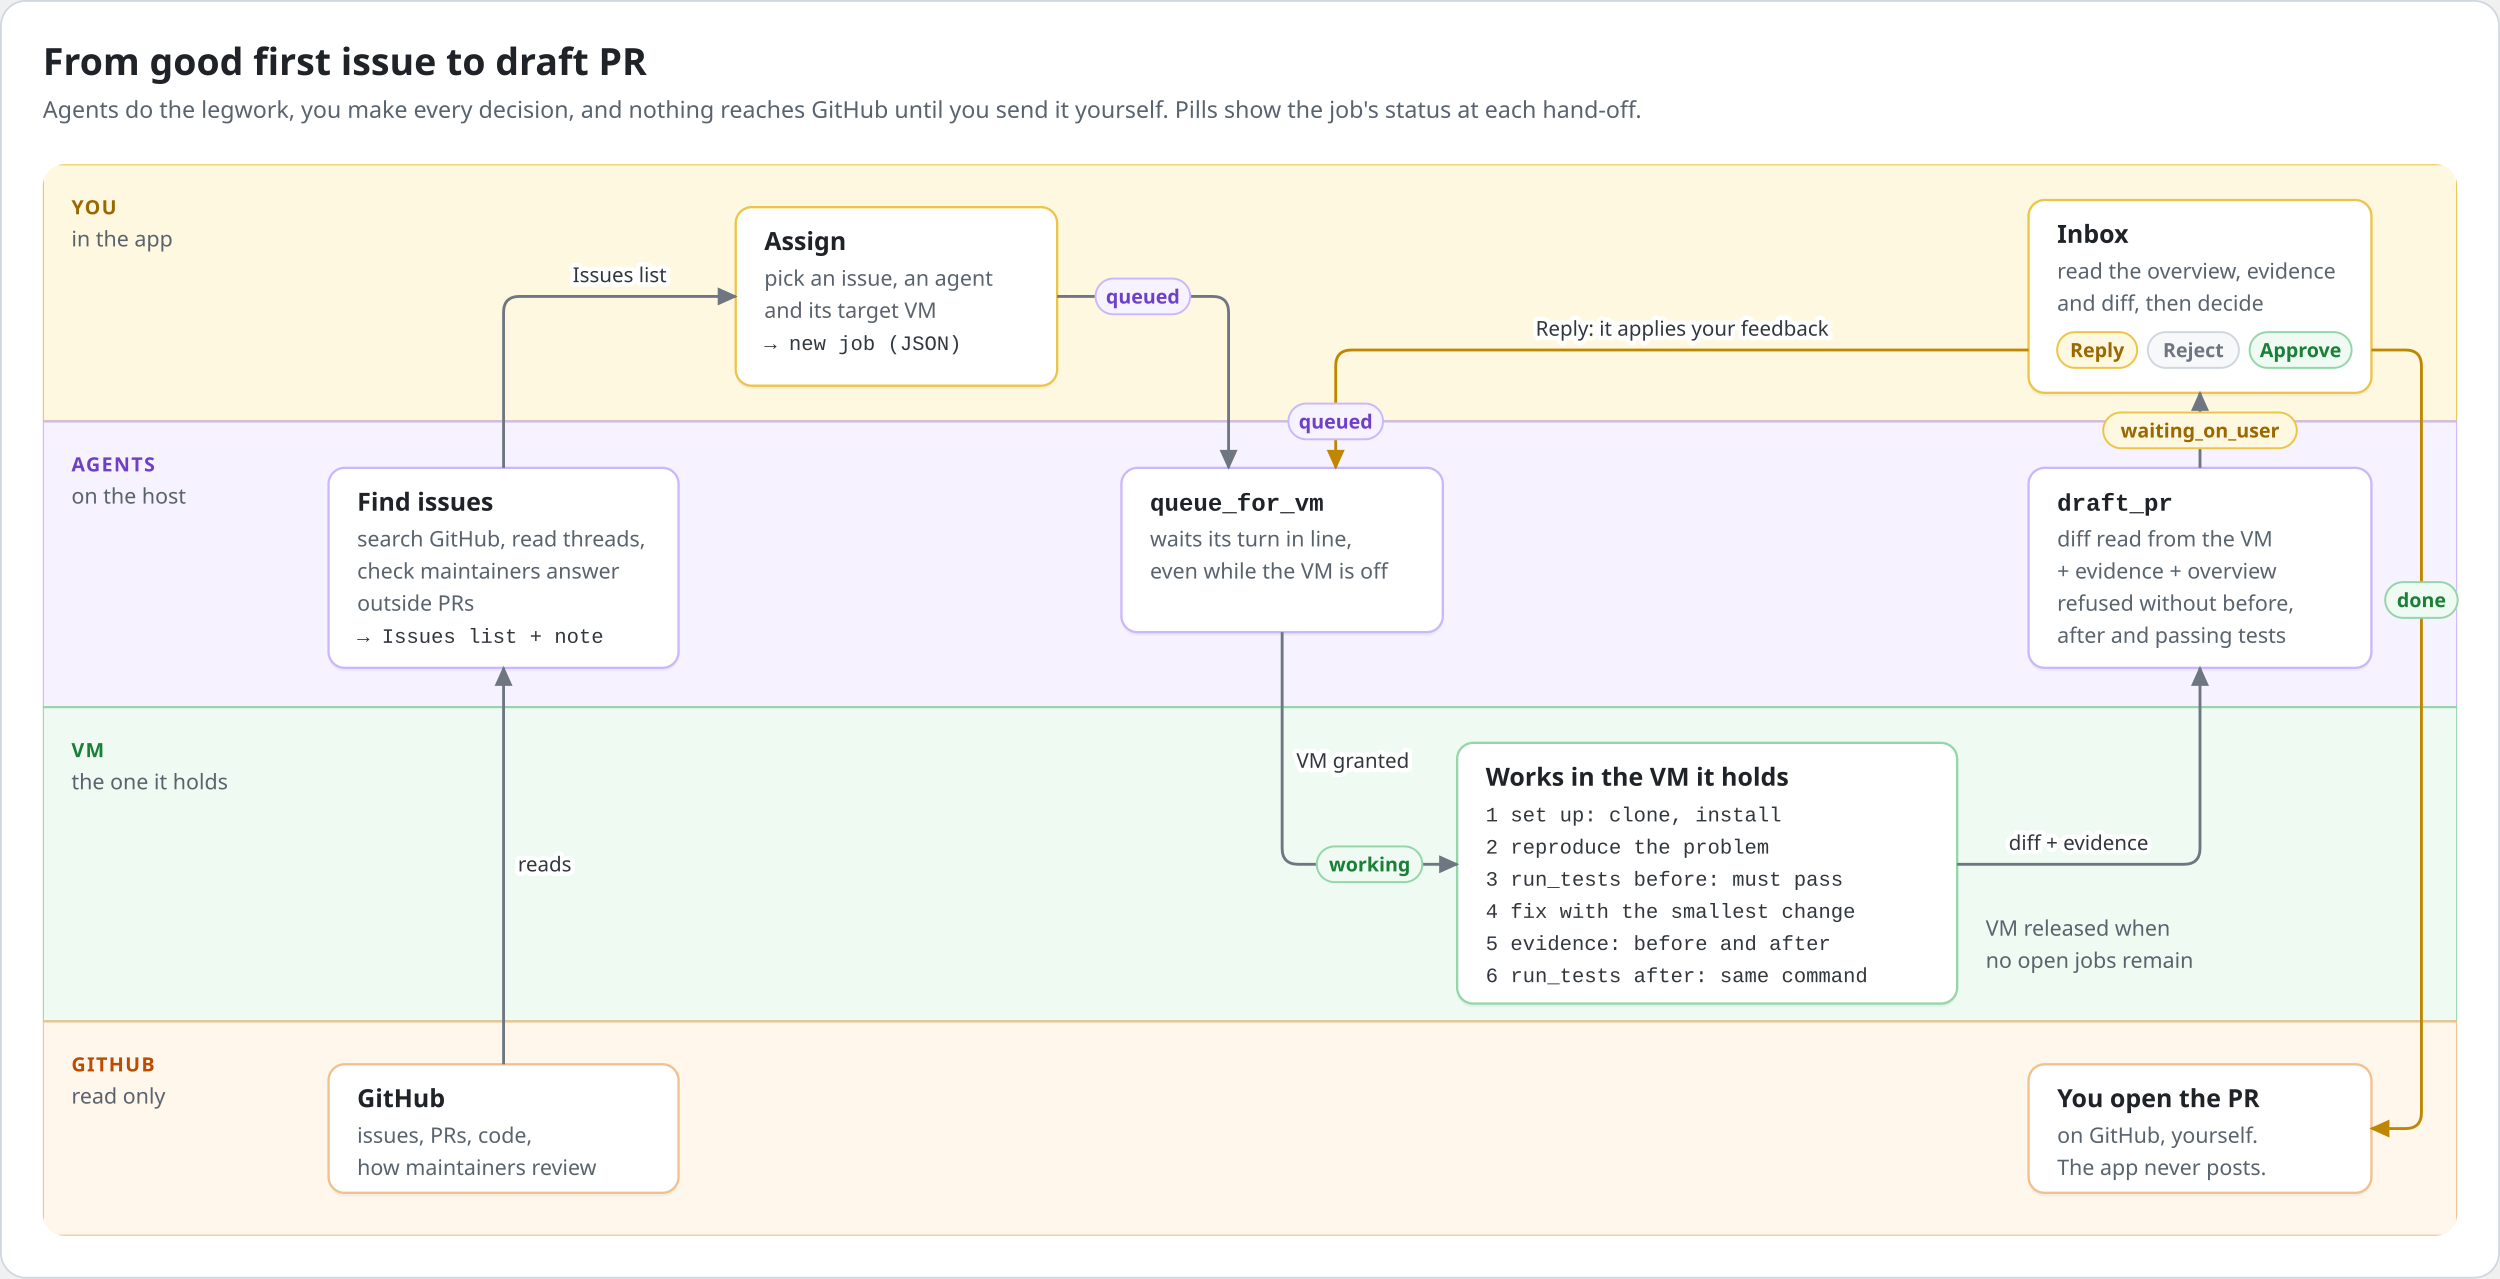
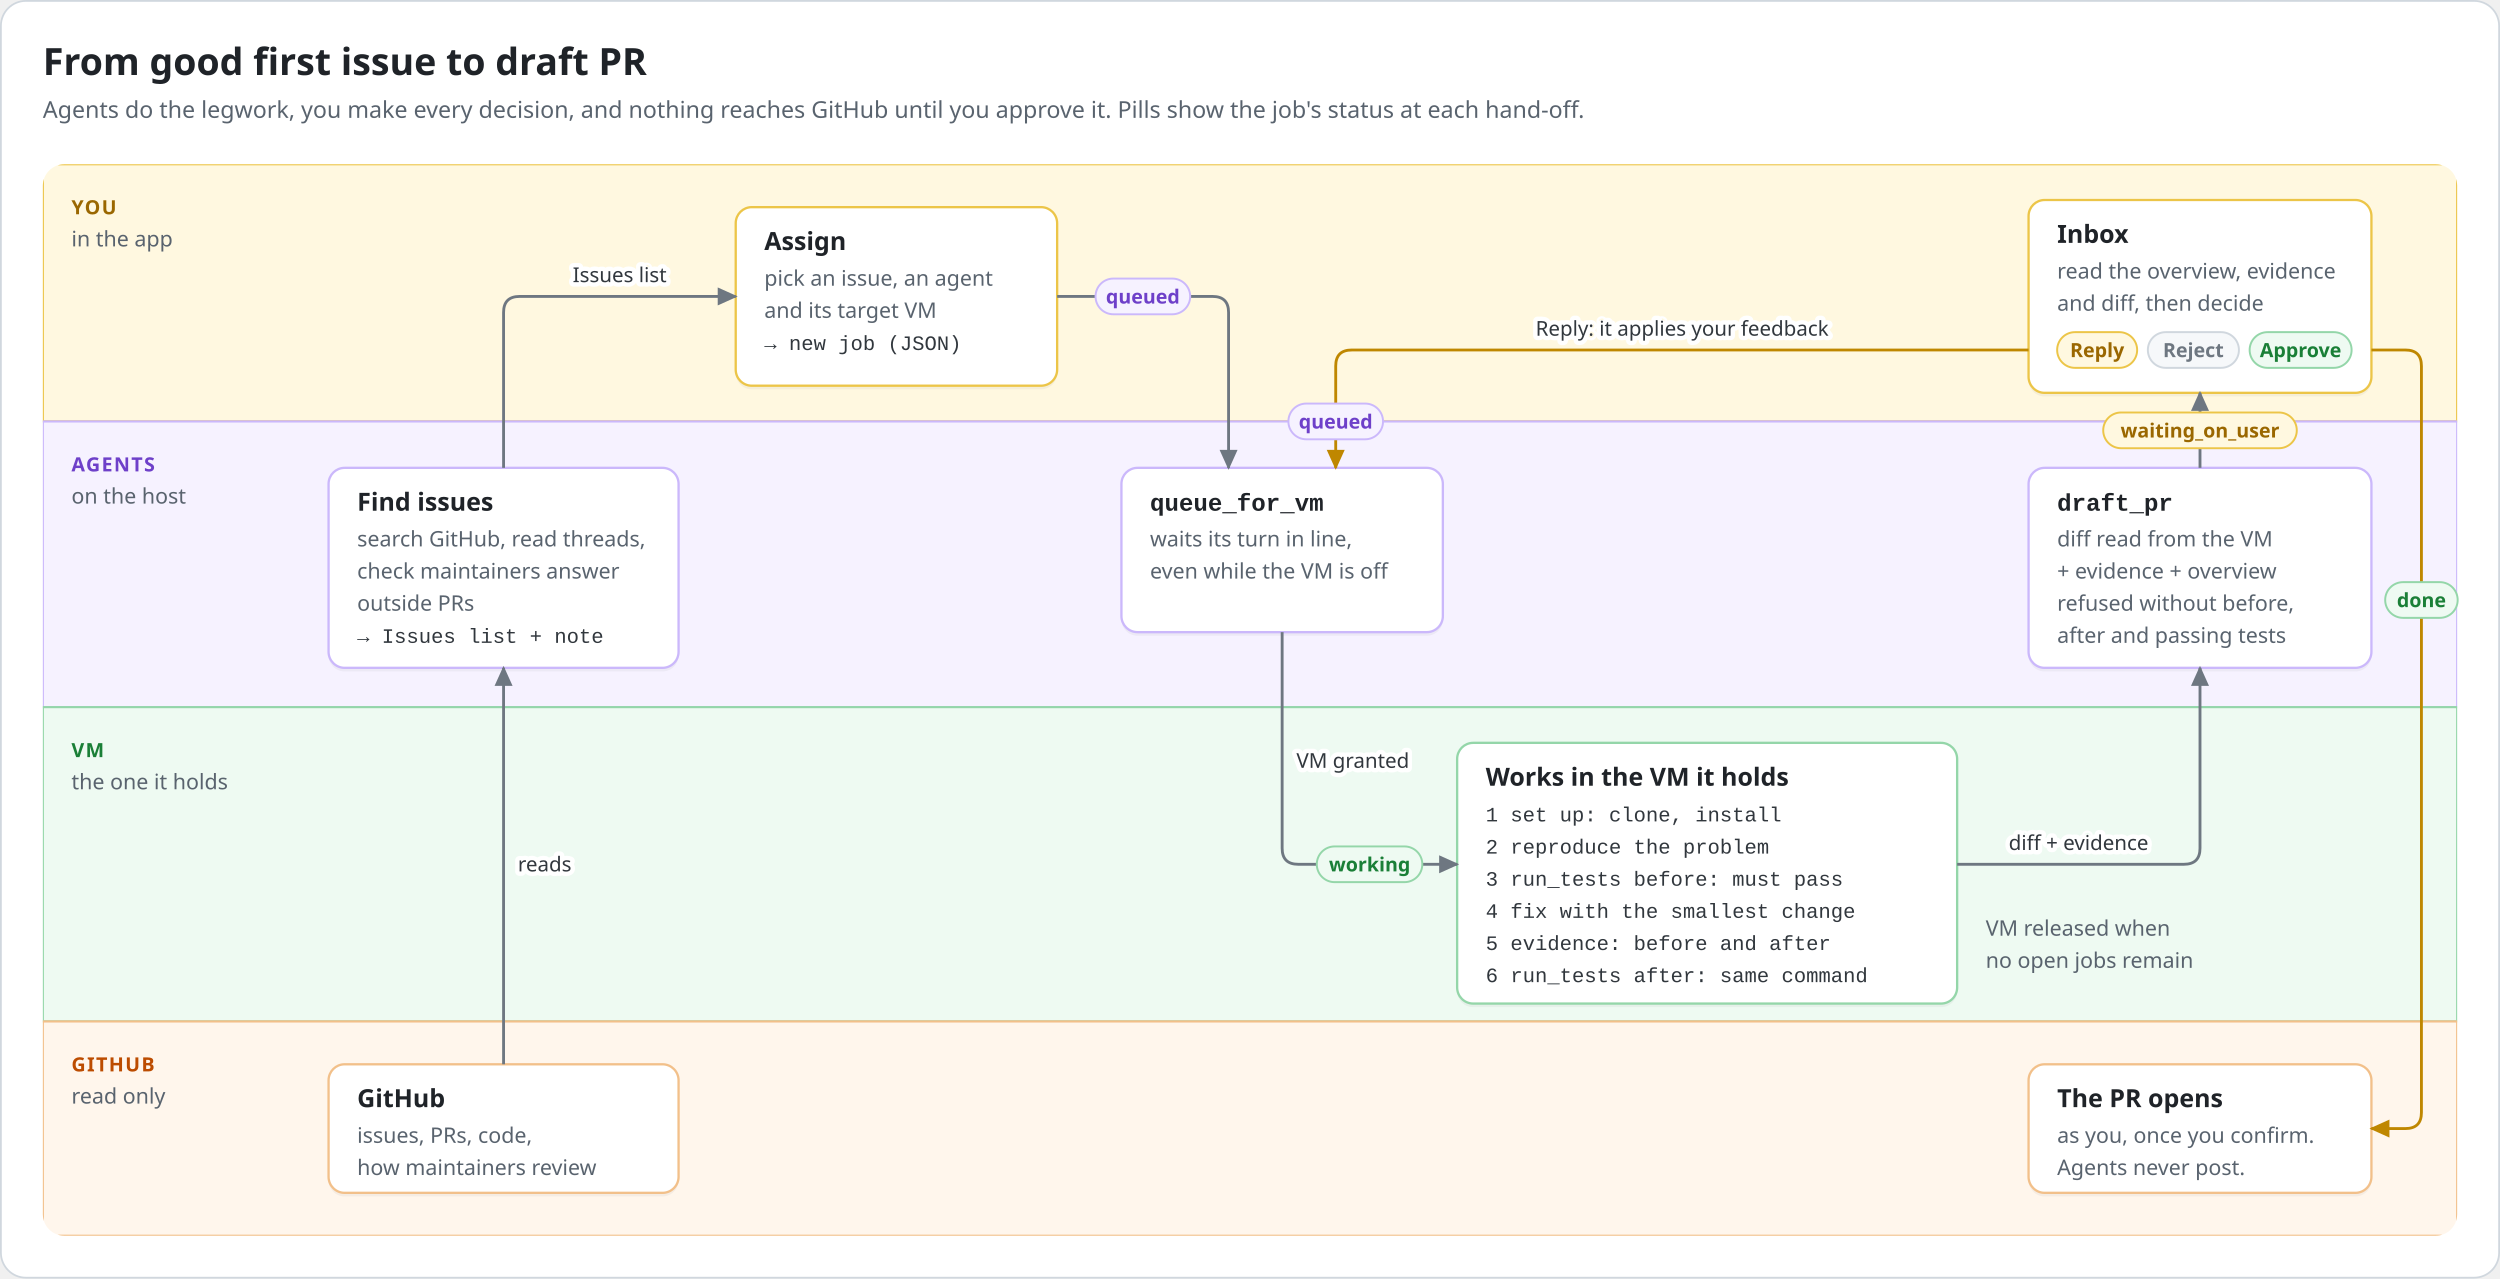
- <svg xmlns="http://www.w3.org/2000/svg" width="1400" height="716" viewBox="0 0 1400 716" role="img" aria-label="Swimlane flow. An agent finds issues on GitHub and lists them. You assign one, which makes a queued job. The agent queues for its VM, works there (set up, reproduce, tests before, fix, evidence, tests after), then drafts a PR, and the job waits on you in the Inbox. Reply sends it back to work; approve marks it done and you open the PR on GitHub yourself.">
+ <svg xmlns="http://www.w3.org/2000/svg" width="1400" height="716" viewBox="0 0 1400 716" role="img" aria-label="Swimlane flow. An agent finds issues on GitHub and lists them. You assign one, which makes a queued job. The agent queues for its VM, works there (set up, reproduce, tests before, fix, evidence, tests after), then drafts a PR, and the job waits on you in the Inbox. Reply sends it back to work; approve marks it done and, once you confirm, opens the PR on GitHub from your account.">
  <style>
  text { font-family: -apple-system, BlinkMacSystemFont, "Segoe UI", "Noto Sans", Helvetica, Arial, sans-serif; fill: #1f2328; }
  .bg { fill: #ffffff; stroke: #d0d7de; }
  .title { font-size: 21px; font-weight: 700; }
  .sub { font-size: 13px; fill: #59636e; }
  .zl { font-size: 11px; font-weight: 700; letter-spacing: 0.07em; }
  .h { font-size: 14px; font-weight: 650; }
  .s { font-size: 12px; fill: #59636e; }
  .m { font-family: ui-monospace, SFMono-Regular, "SF Mono", Menlo, Consolas, "Liberation Mono", monospace; font-size: 11.5px; fill: #31373d; }
  .hm { font-family: ui-monospace, SFMono-Regular, "SF Mono", Menlo, Consolas, "Liberation Mono", monospace; font-size: 13.5px; font-weight: 650; }
  .el { font-size: 11.5px; fill: #31373d; paint-order: stroke; stroke: #ffffff; stroke-width: 5px; stroke-linejoin: round; }
  .pt { font-size: 11px; font-weight: 600; fill: #31373d; }
  .halo { fill: #ffffff; }
  .card-shadow { fill: #000000; opacity: 0.04; }
  .line { fill: none; stroke-width: 1.6; }
  .dash { stroke-dasharray: 5 4; }
  .x { stroke-width: 2; stroke-linecap: round; }
  .z-browser{fill:#eef5ff;stroke:#a8c8f8} .c-browser{fill:#ffffff;stroke:#a8c8f8} .h-browser{fill:#eef5ff} .l-browser{fill:#0b5cd5} .p-browser{fill:#eef5ff;stroke:#a8c8f8} .z-host{fill:#f6f8fa;stroke:#d0d7de} .c-host{fill:#ffffff;stroke:#d0d7de} .h-host{fill:#f6f8fa} .l-host{fill:#424a53} .p-host{fill:#f6f8fa;stroke:#d0d7de} .z-core{fill:#ffffff;stroke:#c9d1d9} .c-core{fill:#ffffff;stroke:#c9d1d9} .h-core{fill:#ffffff} .l-core{fill:#424a53} .p-core{fill:#ffffff;stroke:#c9d1d9} .z-claude{fill:#f6f2ff;stroke:#cbb8fb} .c-claude{fill:#ffffff;stroke:#cbb8fb} .h-claude{fill:#f6f2ff} .l-claude{fill:#6e40c9} .p-claude{fill:#f6f2ff;stroke:#cbb8fb} .z-vm{fill:#eefaf2;stroke:#94d6a9} .c-vm{fill:#ffffff;stroke:#94d6a9} .h-vm{fill:#eefaf2} .l-vm{fill:#1a7f37} .p-vm{fill:#eefaf2;stroke:#94d6a9} .z-ext{fill:#fff6ec;stroke:#f2c08a} .c-ext{fill:#ffffff;stroke:#f2c08a} .h-ext{fill:#fff6ec} .l-ext{fill:#bc4c00} .p-ext{fill:#fff6ec;stroke:#f2c08a} .z-you{fill:#fff8e0;stroke:#ecc548} .c-you{fill:#ffffff;stroke:#ecc548} .h-you{fill:#fff8e0} .l-you{fill:#9a6700} .p-you{fill:#fff8e0;stroke:#ecc548} .z-muted{fill:#f6f8fa;stroke:#d0d7de} .c-muted{fill:#ffffff;stroke:#d0d7de} .h-muted{fill:#f6f8fa} .l-muted{fill:#6e7781} .p-muted{fill:#f6f8fa;stroke:#d0d7de} .e-edge{stroke:#6e7781} .a-edge{fill:#6e7781} .x-edge{stroke:#6e7781} .e-you{stroke:#bf8700} .a-you{fill:#bf8700} .x-you{stroke:#bf8700} .e-ok{stroke:#1a7f37} .a-ok{fill:#1a7f37} .x-ok{stroke:#1a7f37} .e-no{stroke:#cf222e} .a-no{fill:#cf222e} .x-no{stroke:#cf222e}
  @media (prefers-color-scheme: dark) {
    text { fill: #e6edf3; }
    .bg { fill: #0d1117; stroke: #30363d; }
    .sub, .s { fill: #9198a1; }
    .m { fill: #c9d1d9; }
    .el { fill: #c9d1d9; stroke: #0d1117; }
    .pt { fill: #e6edf3; }
    .halo { fill: #0d1117; }
    .card-shadow { opacity: 0; }
    .z-browser{fill:#0b1a2e;stroke:#22477a} .c-browser{fill:#151b23;stroke:#22477a} .h-browser{fill:#0b1a2e} .l-browser{fill:#79b8ff} .p-browser{fill:#0b1a2e;stroke:#22477a} .z-host{fill:#10151c;stroke:#30363d} .c-host{fill:#151b23;stroke:#30363d} .h-host{fill:#10151c} .l-host{fill:#b1bac4} .p-host{fill:#10151c;stroke:#30363d} .z-core{fill:#0d1117;stroke:#3d444d} .c-core{fill:#151b23;stroke:#3d444d} .h-core{fill:#0d1117} .l-core{fill:#b1bac4} .p-core{fill:#0d1117;stroke:#3d444d} .z-claude{fill:#18122b;stroke:#45367d} .c-claude{fill:#151b23;stroke:#45367d} .h-claude{fill:#18122b} .l-claude{fill:#b392f0} .p-claude{fill:#18122b;stroke:#45367d} .z-vm{fill:#0c1f15;stroke:#22603a} .c-vm{fill:#151b23;stroke:#22603a} .h-vm{fill:#0c1f15} .l-vm{fill:#56d364} .p-vm{fill:#0c1f15;stroke:#22603a} .z-ext{fill:#231509;stroke:#6e3d10} .c-ext{fill:#151b23;stroke:#6e3d10} .h-ext{fill:#231509} .l-ext{fill:#ffa657} .p-ext{fill:#231509;stroke:#6e3d10} .z-you{fill:#241c08;stroke:#6e5512} .c-you{fill:#151b23;stroke:#6e5512} .h-you{fill:#241c08} .l-you{fill:#e3b341} .p-you{fill:#241c08;stroke:#6e5512} .z-muted{fill:#151b23;stroke:#30363d} .c-muted{fill:#151b23;stroke:#30363d} .h-muted{fill:#151b23} .l-muted{fill:#8b949e} .p-muted{fill:#151b23;stroke:#30363d} .e-edge{stroke:#8b949e} .a-edge{fill:#8b949e} .x-edge{stroke:#8b949e} .e-you{stroke:#e3b341} .a-you{fill:#e3b341} .x-you{stroke:#e3b341} .e-ok{stroke:#3fb950} .a-ok{fill:#3fb950} .x-ok{stroke:#3fb950} .e-no{stroke:#f85149} .a-no{fill:#f85149} .x-no{stroke:#f85149}
  }
</style>
  <defs>
    <marker id="ah-edge" viewBox="0 0 10 10" refX="9" refY="5" markerWidth="7" markerHeight="7" orient="auto-start-reverse">
      <path class="a-edge" d="M0,0.5 L10,5 L0,9.5 z" />
    </marker>
    <marker id="ah-you" viewBox="0 0 10 10" refX="9" refY="5" markerWidth="7" markerHeight="7" orient="auto-start-reverse">
      <path class="a-you" d="M0,0.5 L10,5 L0,9.5 z" />
    </marker>
    <marker id="ah-ok" viewBox="0 0 10 10" refX="9" refY="5" markerWidth="7" markerHeight="7" orient="auto-start-reverse">
      <path class="a-ok" d="M0,0.5 L10,5 L0,9.5 z" />
    </marker>
    <marker id="ah-no" viewBox="0 0 10 10" refX="9" refY="5" markerWidth="7" markerHeight="7" orient="auto-start-reverse">
      <path class="a-no" d="M0,0.5 L10,5 L0,9.5 z" />
    </marker>
  </defs>
  <rect class="bg" x="0.5" y="0.5" width="1399" height="715" rx="14" />
  <text x="24" y="42" class="title" text-anchor="start">From good first issue to draft PR</text>
-   <text x="24" y="66" class="sub" text-anchor="start">Agents do the legwork, you make every decision, and nothing reaches GitHub until you send it yourself. Pills show the job's status at each hand-off.</text>
+   <text x="24" y="66" class="sub" text-anchor="start">Agents do the legwork, you make every decision, and nothing reaches GitHub until you approve it. Pills show the job's status at each hand-off.</text>
  <clipPath id="lanes">
    <rect x="24" y="92" width="1352" height="600" rx="12" />
  </clipPath>
  <g clip-path="url(#lanes)">
    <rect class="z-you" x="24" y="92" width="1352" height="144" stroke-width="1.2" />
    <text x="40" y="120" class="zl l-you" text-anchor="start">YOU</text>
    <text x="40" y="138" class="s" text-anchor="start">in the app</text>
    <rect class="z-claude" x="24" y="236" width="1352" height="160" stroke-width="1.2" />
    <text x="40" y="264" class="zl l-claude" text-anchor="start">AGENTS</text>
    <text x="40" y="282" class="s" text-anchor="start">on the host</text>
    <rect class="z-vm" x="24" y="396" width="1352" height="176" stroke-width="1.2" />
    <text x="40" y="424" class="zl l-vm" text-anchor="start">VM</text>
    <text x="40" y="442" class="s" text-anchor="start">the one it holds</text>
    <rect class="z-ext" x="24" y="572" width="1352" height="120" stroke-width="1.2" />
    <text x="40" y="600" class="zl l-ext" text-anchor="start">GITHUB</text>
    <text x="40" y="618" class="s" text-anchor="start">read only</text>
  </g>
  <rect class="card-shadow" x="184" y="264" width="196" height="112" rx="9" />
  <rect class="c-claude" x="184" y="262" width="196" height="112" rx="9" stroke-width="1.3" />
  <text x="200" y="286" class="h" text-anchor="start">Find issues</text>
  <text x="200" y="306" class="s" text-anchor="start">search GitHub, read threads,</text>
  <text x="200" y="324" class="s" text-anchor="start">check maintainers answer</text>
  <text x="200" y="342" class="s" text-anchor="start">outside PRs</text>
  <text x="200" y="360" class="m" text-anchor="start">→ Issues list + note</text>
  <rect class="card-shadow" x="412" y="118" width="180" height="100" rx="9" />
  <rect class="c-you" x="412" y="116" width="180" height="100" rx="9" stroke-width="1.3" />
  <text x="428" y="140" class="h" text-anchor="start">Assign</text>
  <text x="428" y="160" class="s" text-anchor="start">pick an issue, an agent</text>
  <text x="428" y="178" class="s" text-anchor="start">and its target VM</text>
  <text x="428" y="196" class="m" text-anchor="start">→ new job (JSON)</text>
  <rect class="card-shadow" x="628" y="264" width="180" height="92" rx="9" />
  <rect class="c-claude" x="628" y="262" width="180" height="92" rx="9" stroke-width="1.3" />
  <text x="644" y="286" class="hm" text-anchor="start">queue_for_vm</text>
  <text x="644" y="306" class="s" text-anchor="start">waits its turn in line,</text>
  <text x="644" y="324" class="s" text-anchor="start">even while the VM is off</text>
  <rect class="card-shadow" x="816" y="418" width="280" height="146" rx="9" />
  <rect class="c-vm" x="816" y="416" width="280" height="146" rx="9" stroke-width="1.3" />
  <text x="832" y="440" class="h" text-anchor="start">Works in the VM it holds</text>
  <text x="832" y="460" class="m" text-anchor="start">1  set up: clone, install</text>
  <text x="832" y="478" class="m" text-anchor="start">2  reproduce the problem</text>
  <text x="832" y="496" class="m" text-anchor="start">3  run_tests before: must pass</text>
  <text x="832" y="514" class="m" text-anchor="start">4  fix with the smallest change</text>
  <text x="832" y="532" class="m" text-anchor="start">5  evidence: before and after</text>
  <text x="832" y="550" class="m" text-anchor="start">6  run_tests after: same command</text>
  <rect class="card-shadow" x="1136" y="264" width="192" height="112" rx="9" />
  <rect class="c-claude" x="1136" y="262" width="192" height="112" rx="9" stroke-width="1.3" />
  <text x="1152" y="286" class="hm" text-anchor="start">draft_pr</text>
  <text x="1152" y="306" class="s" text-anchor="start">diff read from the VM</text>
  <text x="1152" y="324" class="s" text-anchor="start">+ evidence + overview</text>
  <text x="1152" y="342" class="s" text-anchor="start">refused without before,</text>
  <text x="1152" y="360" class="s" text-anchor="start">after and passing tests</text>
  <rect class="card-shadow" x="1136" y="114" width="192" height="108" rx="9" />
  <rect class="c-you" x="1136" y="112" width="192" height="108" rx="9" stroke-width="1.3" />
  <text x="1152" y="136" class="h" text-anchor="start">Inbox</text>
  <text x="1152" y="156" class="s" text-anchor="start">read the overview, evidence</text>
  <text x="1152" y="174" class="s" text-anchor="start">and diff, then decide</text>
  <rect class="p-you" x="1152.0" y="186" width="44.8" height="20" rx="10" stroke-width="1.1" />
  <text x="1174.4" y="200" class="pt l-you" text-anchor="middle">Reply</text>
  <rect class="p-muted" x="1202.8" y="186" width="51.0" height="20" rx="10" stroke-width="1.1" />
  <text x="1228.28" y="200" class="pt l-muted" text-anchor="middle">Reject</text>
  <rect class="p-vm" x="1259.8" y="186" width="57.1" height="20" rx="10" stroke-width="1.1" />
  <text x="1288.32" y="200" class="pt l-vm" text-anchor="middle">Approve</text>
  <rect class="card-shadow" x="184" y="598" width="196" height="72" rx="9" />
  <rect class="c-ext" x="184" y="596" width="196" height="72" rx="9" stroke-width="1.3" />
  <text x="200" y="620" class="h" text-anchor="start">GitHub</text>
  <text x="200" y="640" class="s" text-anchor="start">issues, PRs, code,</text>
  <text x="200" y="658" class="s" text-anchor="start">how maintainers review</text>
  <rect class="card-shadow" x="1136" y="598" width="192" height="72" rx="9" />
  <rect class="c-ext" x="1136" y="596" width="192" height="72" rx="9" stroke-width="1.3" />
-   <text x="1152" y="620" class="h" text-anchor="start">You open the PR</text>
-   <text x="1152" y="640" class="s" text-anchor="start">on GitHub, yourself.</text>
-   <text x="1152" y="658" class="s" text-anchor="start">The app never posts.</text>
+   <text x="1152" y="620" class="h" text-anchor="start">The PR opens</text>
+   <text x="1152" y="640" class="s" text-anchor="start">as you, once you confirm.</text>
+   <text x="1152" y="658" class="s" text-anchor="start">Agents never post.</text>
  <path class="line e-edge" d="M282,596 L282,374" marker-end="url(#ah-edge)" />
  <text x="290" y="488" class="el" text-anchor="start">reads</text>
  <path class="line e-edge" d="M282,262 L282.0,175.0 Q282,166 291.0,166.0 L412,166" marker-end="url(#ah-edge)" />
  <text x="347" y="158" class="el" text-anchor="middle">Issues list</text>
  <path class="line e-edge" d="M592,166 L679.0,166.0 Q688,166 688.0,175.0 L688,262" marker-end="url(#ah-edge)" />
  <rect class="p-claude" x="613.5" y="156" width="53.0" height="20" rx="10" stroke-width="1.1" />
  <text x="640" y="170" class="pt l-claude" text-anchor="middle">queued</text>
  <path class="line e-edge" d="M718,354 L718.0,475.0 Q718,484 727.0,484.0 L816,484" marker-end="url(#ah-edge)" />
  <text x="726" y="430" class="el" text-anchor="start">VM granted</text>
  <rect class="p-vm" x="737.4" y="474" width="59.1" height="20" rx="10" stroke-width="1.1" />
  <text x="767" y="488" class="pt l-vm" text-anchor="middle">working</text>
  <path class="line e-edge" d="M1096,484 L1223.0,484.0 Q1232,484 1232.0,475.0 L1232,374" marker-end="url(#ah-edge)" />
  <text x="1164" y="476" class="el" text-anchor="middle">diff + evidence</text>
  <path class="line e-edge" d="M1232,262 L1232,220" marker-end="url(#ah-edge)" />
  <rect class="p-you" x="1177.8" y="231" width="108.4" height="20" rx="10" stroke-width="1.1" />
  <text x="1232" y="245" class="pt l-you" text-anchor="middle">waiting_on_user</text>
  <path class="line e-you" d="M1136,196 L757.0,196.0 Q748,196 748.0,205.0 L748,262" marker-end="url(#ah-you)" />
  <text x="942" y="188" class="el" text-anchor="middle">Reply: it applies your feedback</text>
  <rect class="p-claude" x="721.5" y="226" width="53.0" height="20" rx="10" stroke-width="1.1" />
  <text x="748" y="240" class="pt l-claude" text-anchor="middle">queued</text>
  <path class="line e-you" d="M1328,196 L1347.0,196.0 Q1356,196 1356.0,205.0 L1356.0,623.0 Q1356,632 1347.0,632.0 L1328,632" marker-end="url(#ah-you)" />
  <rect class="p-vm" x="1335.7" y="326" width="40.6" height="20" rx="10" stroke-width="1.1" />
  <text x="1356" y="340" class="pt l-vm" text-anchor="middle">done</text>
  <text x="1112" y="524" class="s" text-anchor="start">VM released when</text>
  <text x="1112" y="542" class="s" text-anchor="start">no open jobs remain</text>
</svg>
